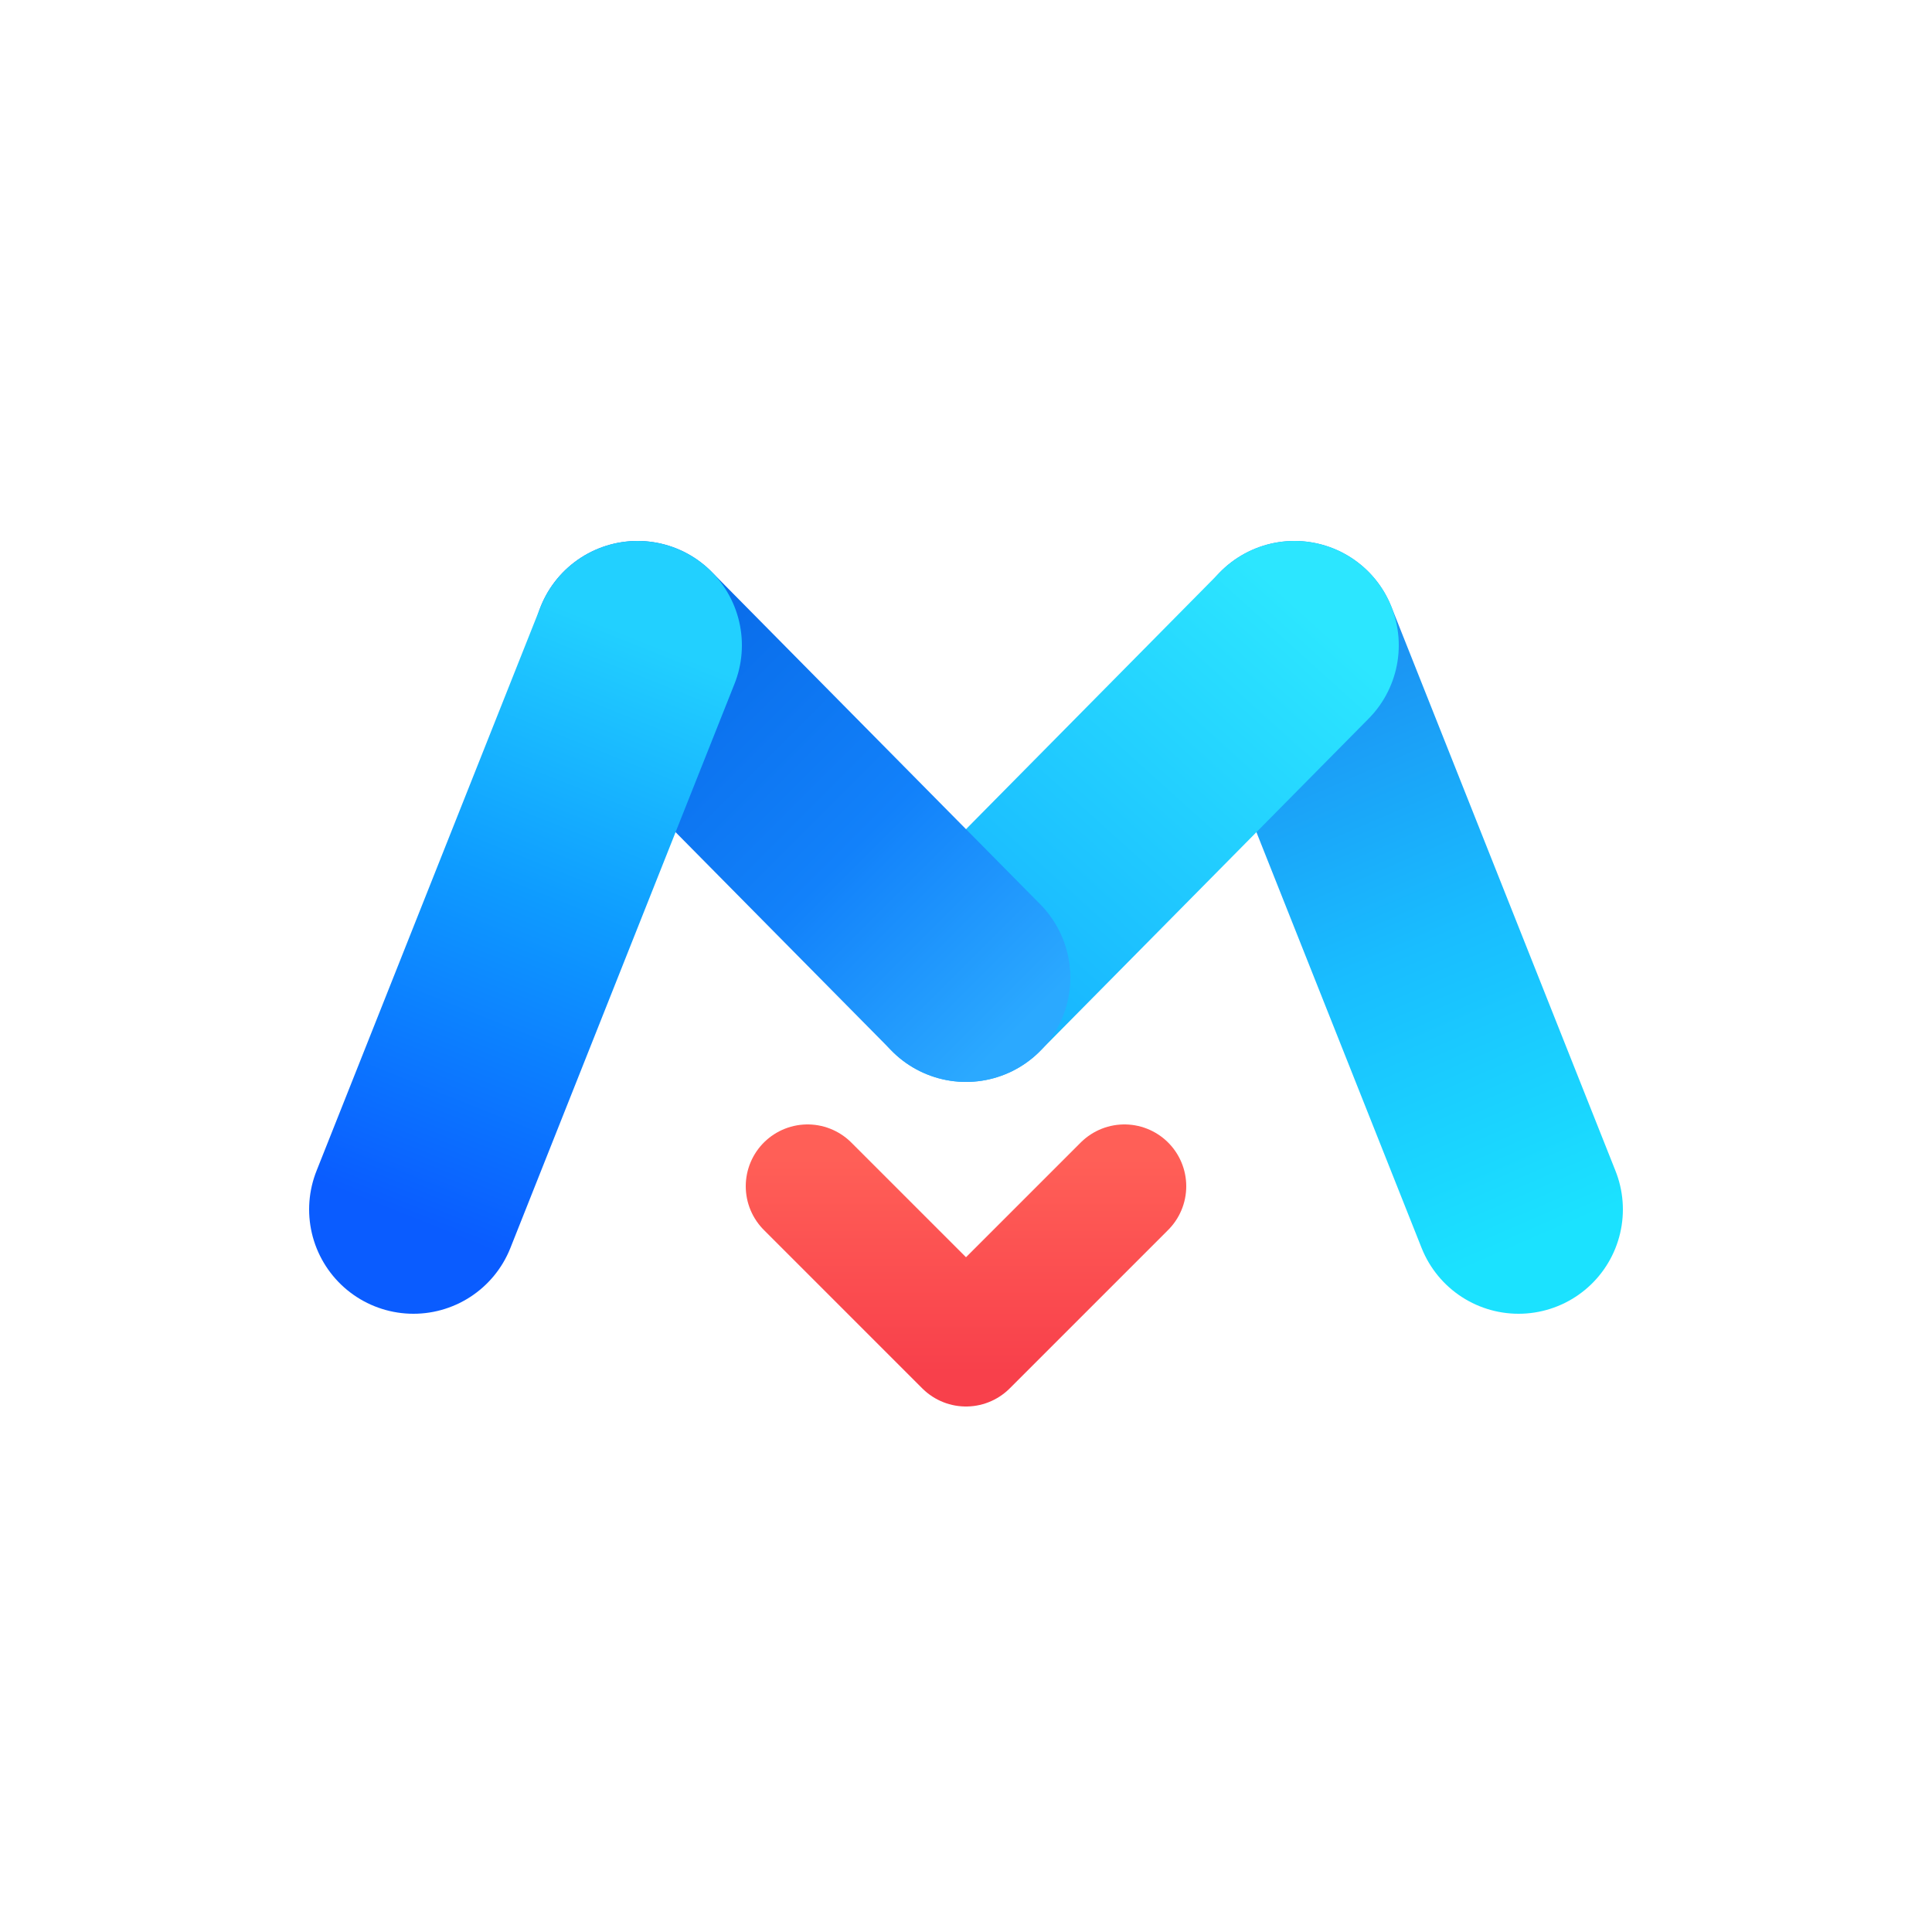
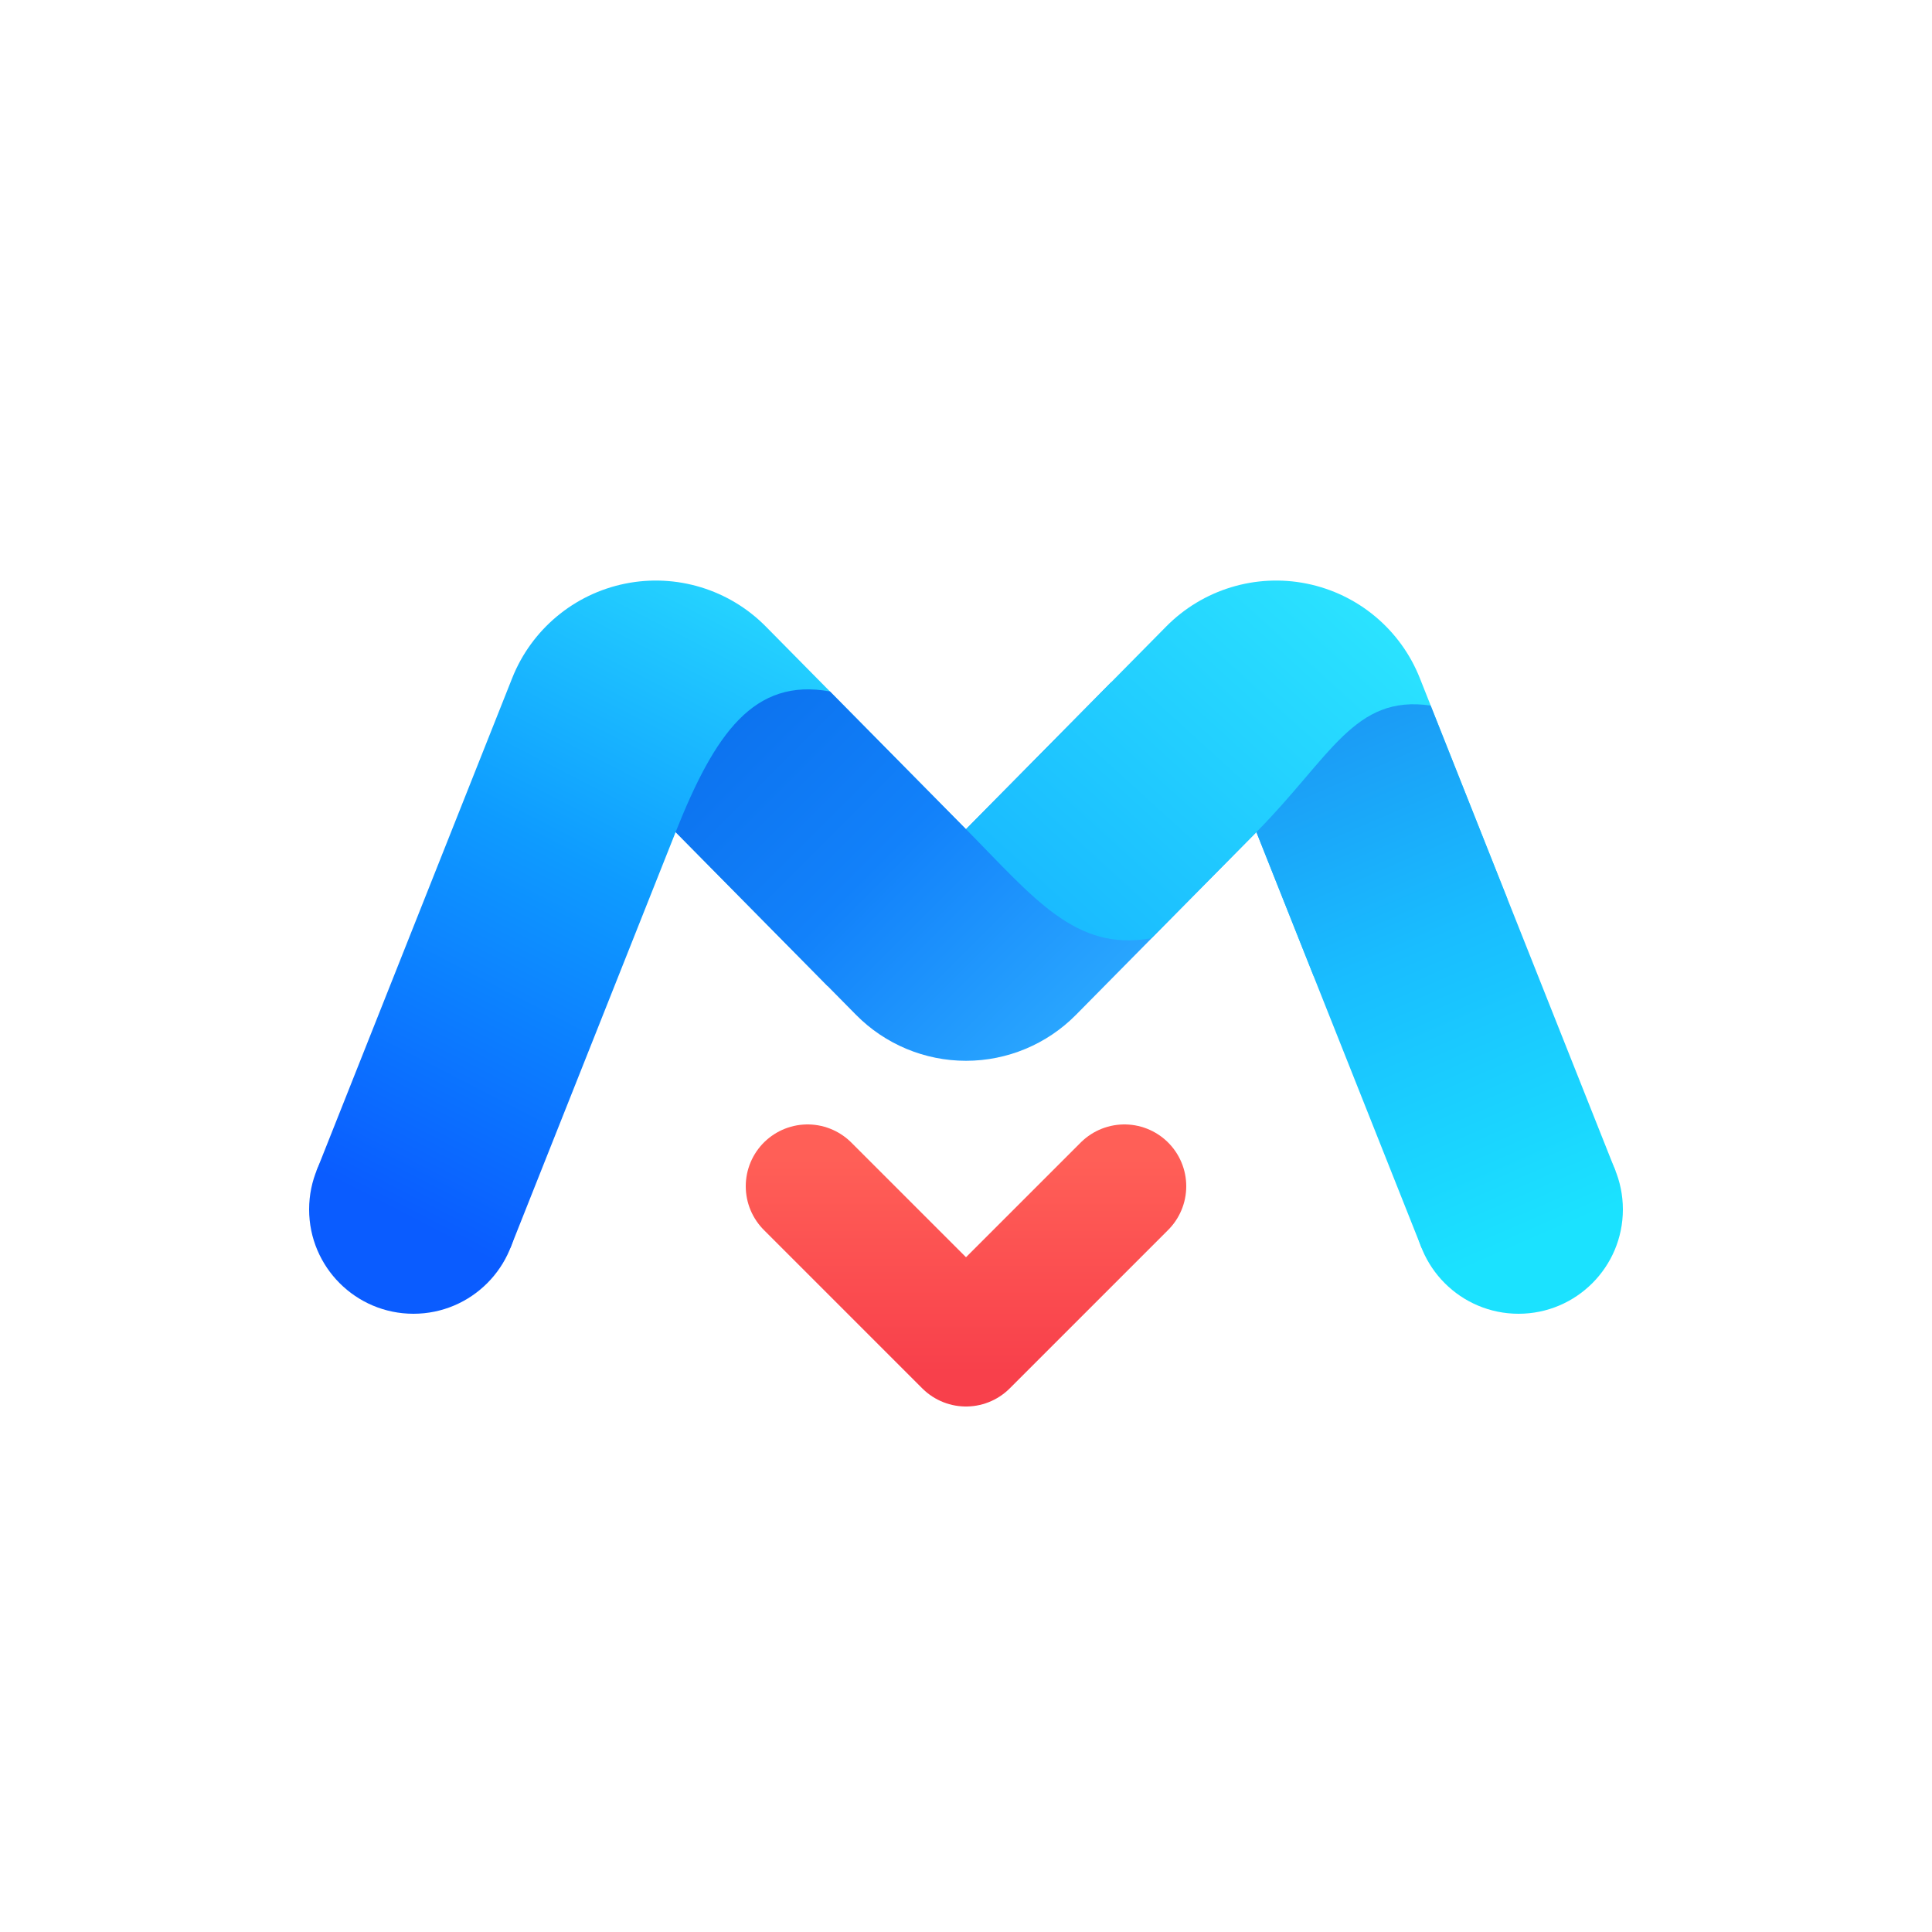
<svg xmlns="http://www.w3.org/2000/svg" width="100" height="100" viewBox="0 0 100 100" fill="none">
  <defs>
-     <linearGradient id="am-leg-l" x1="21" y1="63" x2="33" y2="33" gradientUnits="userSpaceOnUse">
+     <linearGradient id="am-leg-l" x1="21" y1="63" x2="38" y2="30" gradientUnits="userSpaceOnUse">
      <stop offset="0" stop-color="#0A5CFF" />
      <stop offset=".55" stop-color="#0E9BFF" />
-       <stop offset="1" stop-color="#22D0FF" />
+       <stop offset="1" stop-color="#26D6FF" />
    </linearGradient>
-     <linearGradient id="am-fold-l" x1="34" y1="36" x2="52" y2="54" gradientUnits="userSpaceOnUse">
+     <linearGradient id="am-fold-l" x1="34" y1="36" x2="54" y2="56" gradientUnits="userSpaceOnUse">
      <stop offset="0" stop-color="#0A6EEB" />
      <stop offset=".5" stop-color="#1281FA" />
      <stop offset="1" stop-color="#2BA9FF" />
    </linearGradient>
-     <linearGradient id="am-fold-r" x1="50" y1="52" x2="68" y2="32" gradientUnits="userSpaceOnUse">
+     <linearGradient id="am-fold-r" x1="52" y1="52" x2="72" y2="30" gradientUnits="userSpaceOnUse">
      <stop offset="0" stop-color="#16B2FF" />
      <stop offset="1" stop-color="#2CE6FF" />
    </linearGradient>
    <linearGradient id="am-leg-r" x1="67" y1="34" x2="80" y2="64" gradientUnits="userSpaceOnUse">
      <stop offset="0" stop-color="#1C8FF2" />
      <stop offset=".5" stop-color="#19BDFF" />
      <stop offset="1" stop-color="#1BE2FF" />
    </linearGradient>
    <linearGradient id="am-heart" x1="50" y1="60" x2="50" y2="71" gradientUnits="userSpaceOnUse">
      <stop offset="0" stop-color="#FF5F57" />
      <stop offset="1" stop-color="#F8404B" />
    </linearGradient>
  </defs>
-   <g stroke-width="10.8" stroke-linecap="round" stroke-linejoin="round">
-     <path d="M67 33.4 78.6 62.6" stroke="url(#am-leg-r)" />
-     <path d="M50 50.6 67 33.4" stroke="url(#am-fold-r)" />
-     <path d="M33 33.4 50 50.6" stroke="url(#am-fold-l)" />
-     <path d="M21.4 62.6 33 33.4" stroke="url(#am-leg-l)" />
+   <g fill="url(#am-leg-l)">
+     <circle cx="21.4" cy="62.6" r="5.4" />
+     <path d="M26.42 64.59 L34.97 43.07 L42.84 51.04 L50.52 43.45 L39.64 32.43 A8 8 0 0 0 26.51 35.1 L16.38 60.61 Z" />
+   </g>
+   <path d="M34.97 43.07 C37 37.96 39.02 35.07 42.96 35.79 L50 42.92 L57.52 35.31 L65.2 42.9 L55.69 52.53 A8 8 0 0 1 44.31 52.53 Z" fill="url(#am-fold-l)" />
+   <path d="M50 42.92 C53.51 46.47 55.67 49.28 59.6 48.56 L65.03 43.07 L67.99 50.51 L78.02 46.52 L73.49 35.1 A8 8 0 0 0 60.36 32.43 Z" fill="url(#am-fold-r)" />
+   <g fill="url(#am-leg-r)">
+     <path d="M65.03 43.07 C68.9 39.16 70.09 35.94 74.05 36.52 L83.62 60.61 L73.58 64.59 Z" />
+     <circle cx="78.6" cy="62.6" r="5.4" />
  </g>
  <path d="M41.8 61.4 50 69.6l8.2-8.2" stroke="url(#am-heart)" stroke-width="6.4" stroke-linecap="round" stroke-linejoin="round" />
</svg>
